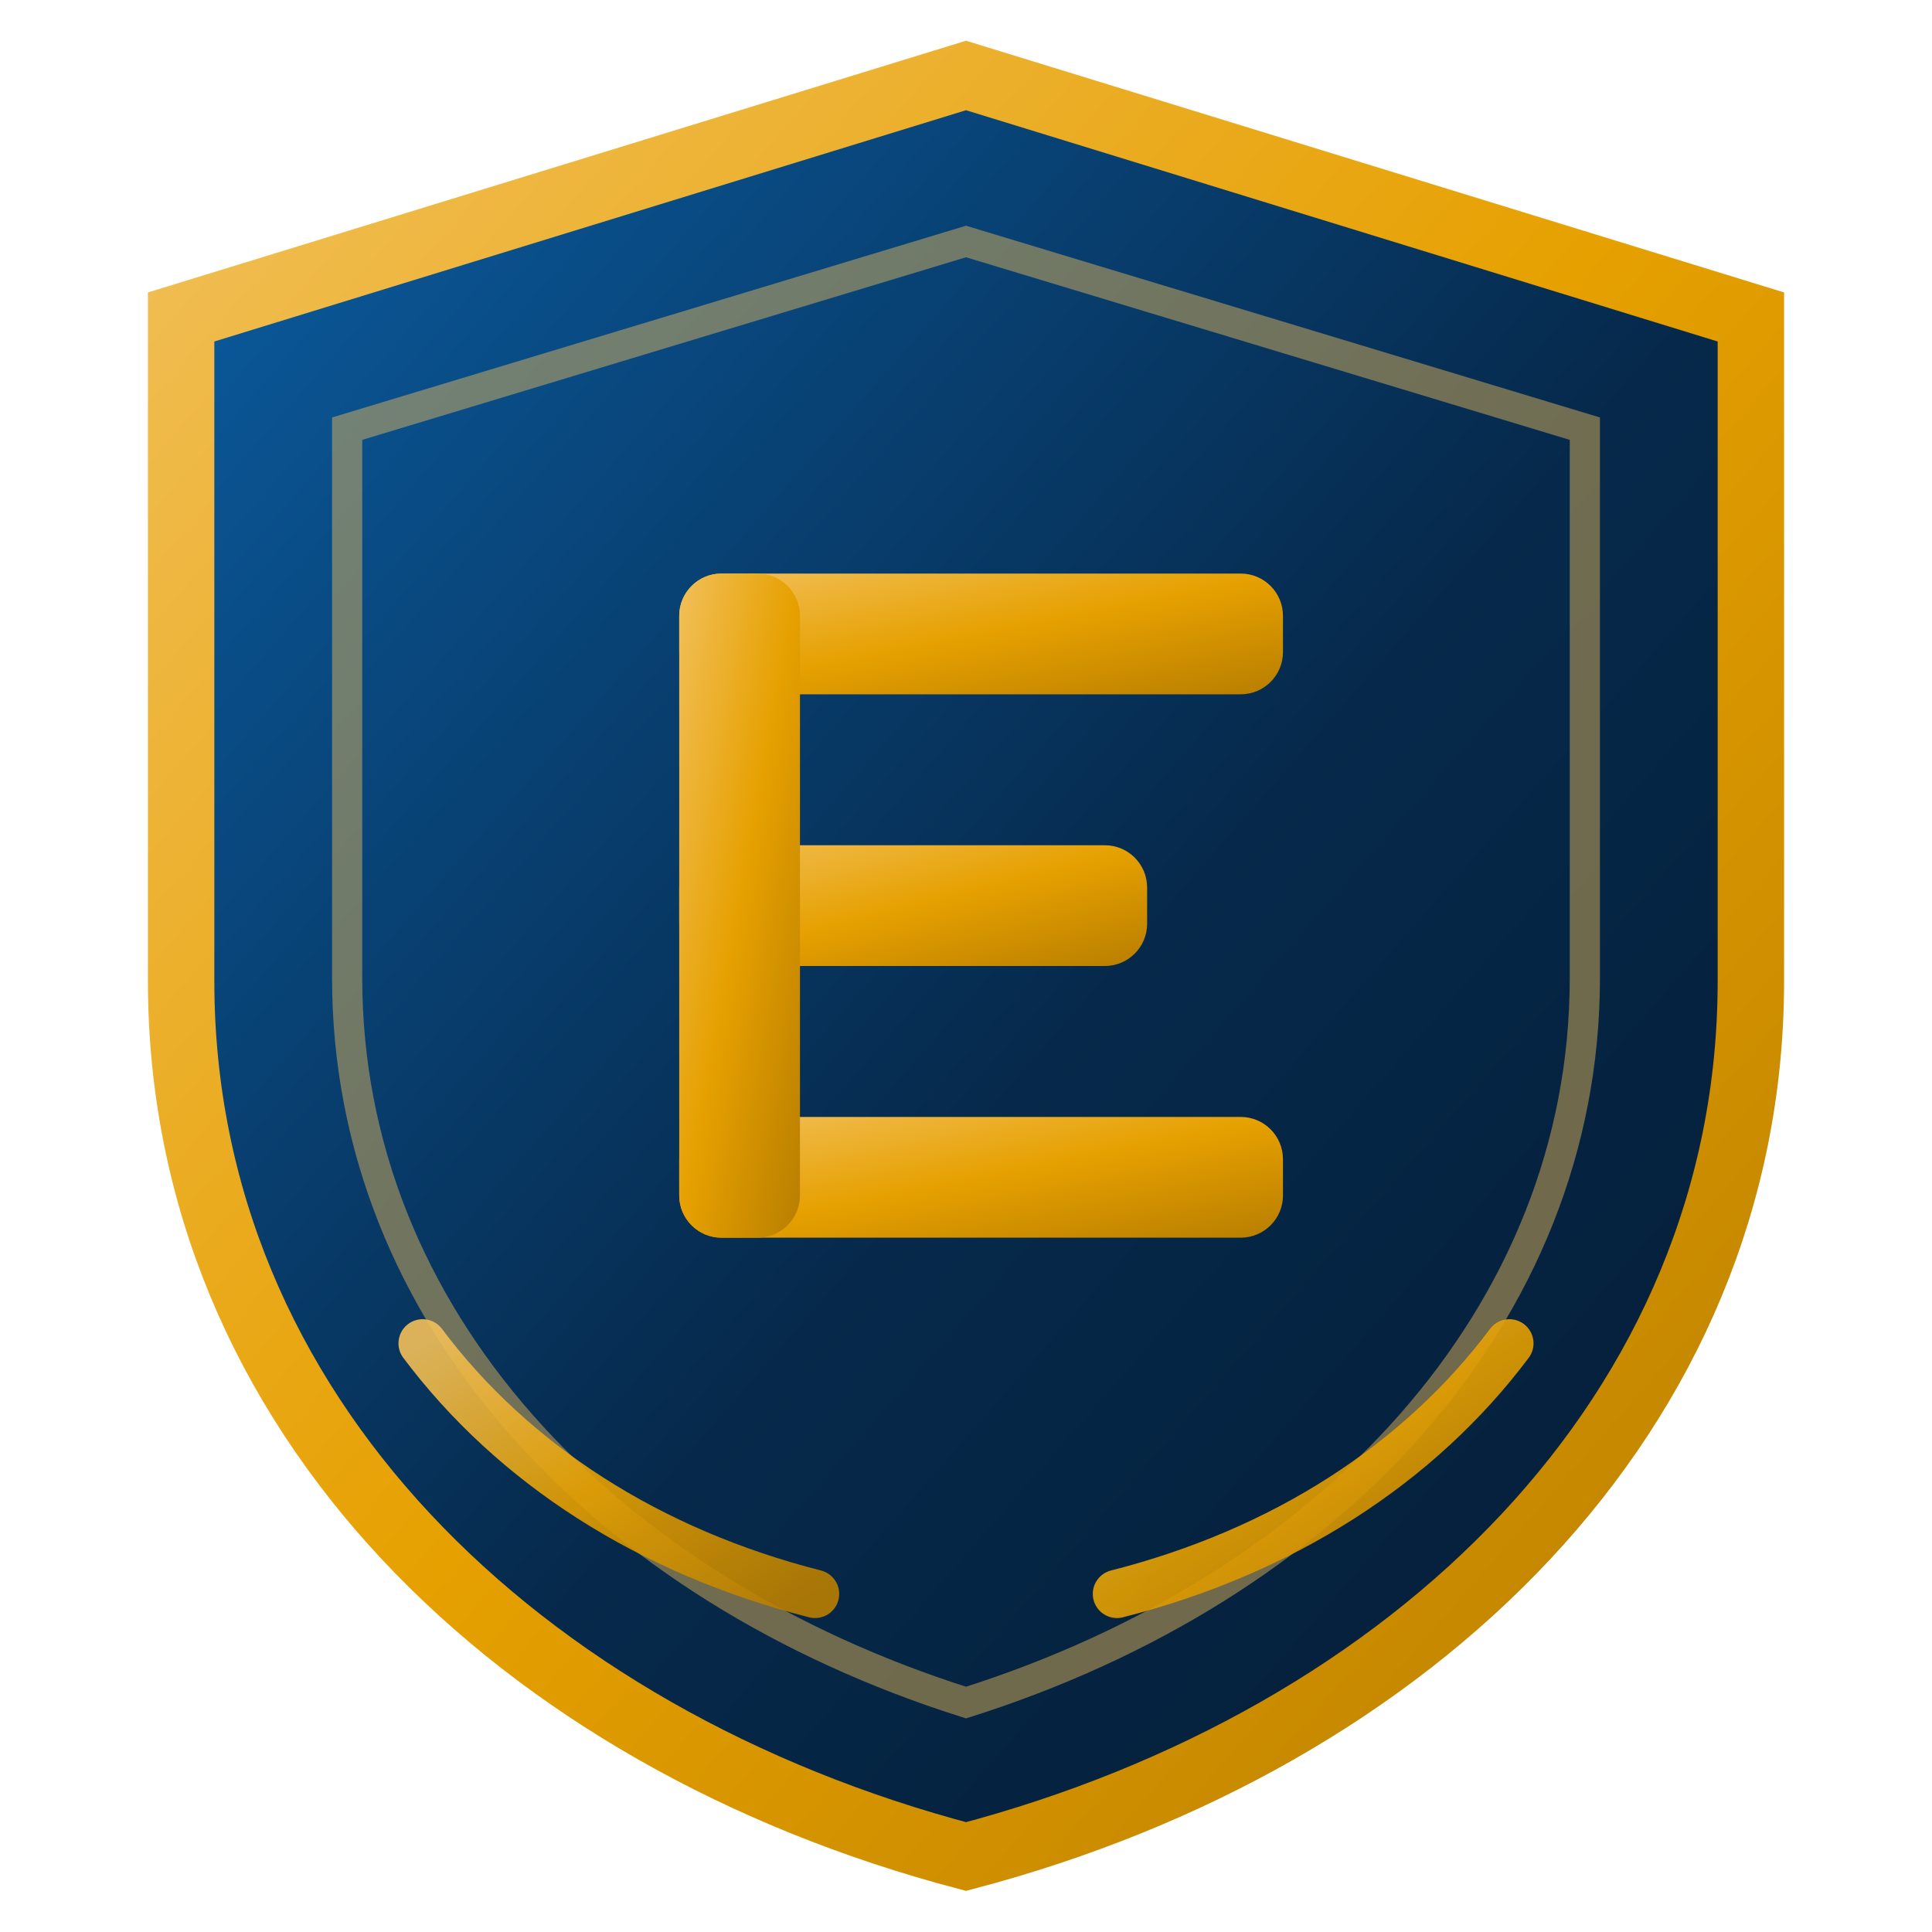
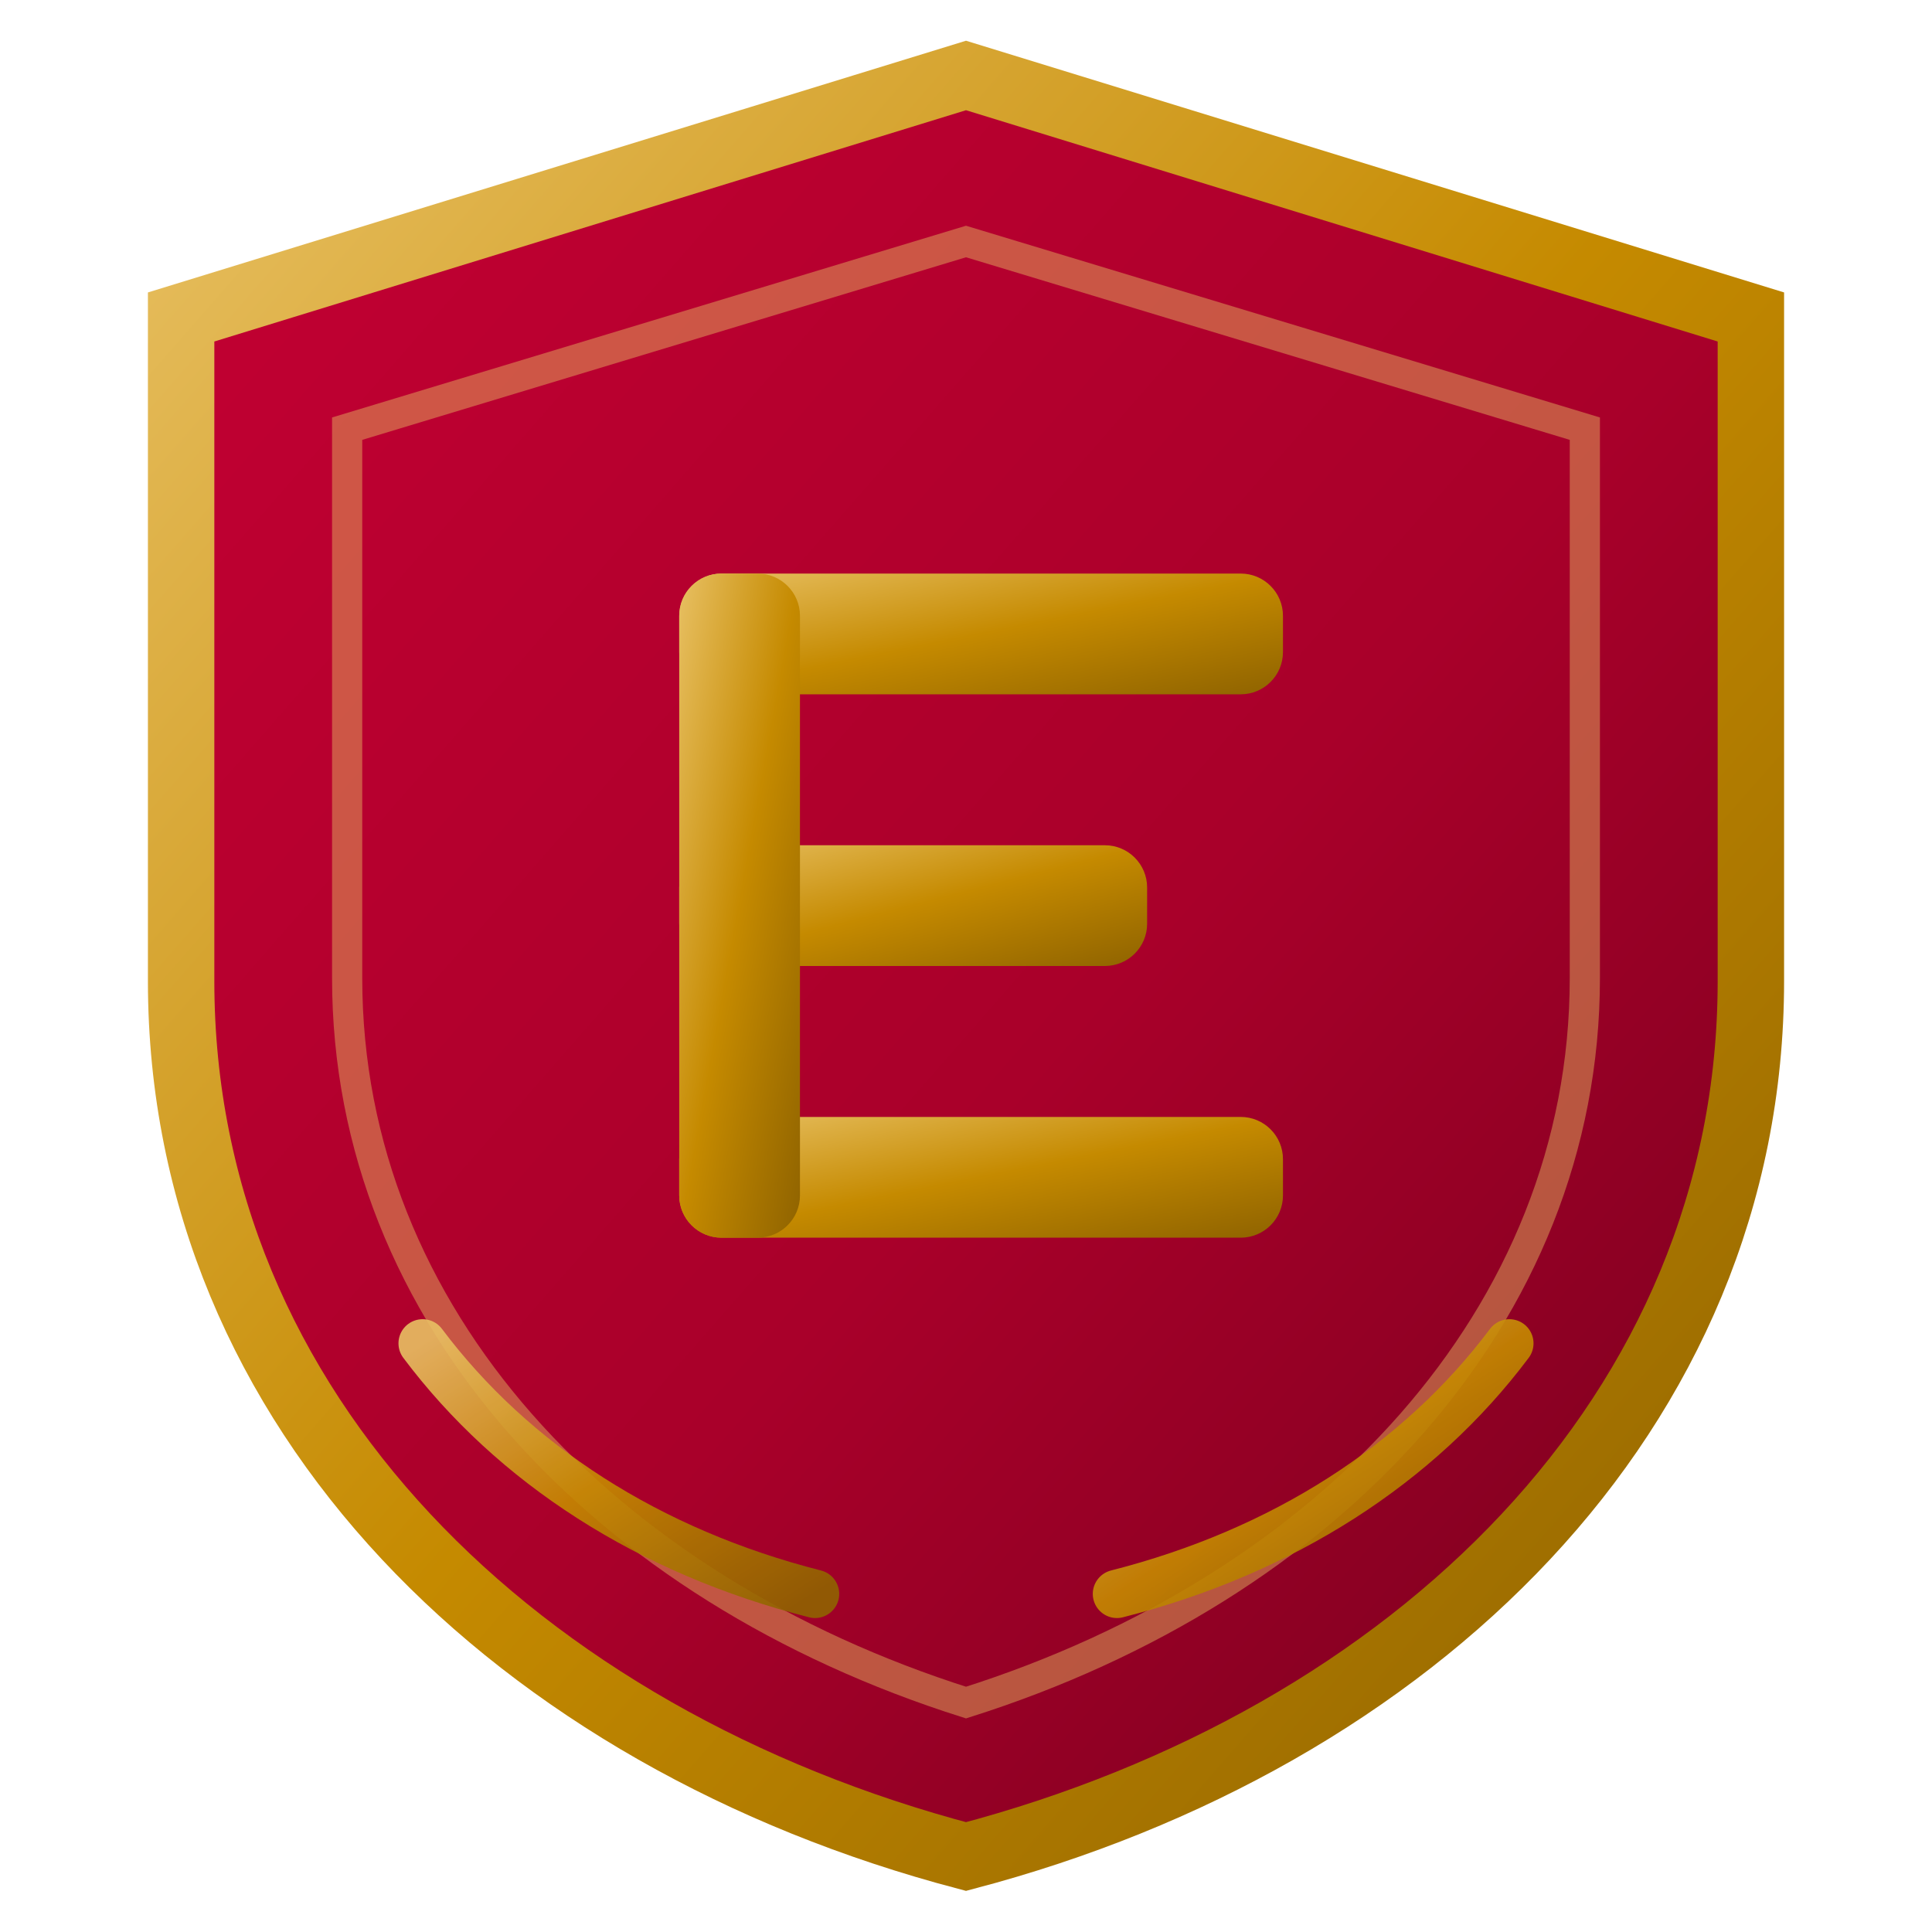
<svg xmlns="http://www.w3.org/2000/svg" viewBox="0 0 64 64" width="64" height="64" role="img" aria-label="EduSphere crest">
  <defs>
    <linearGradient id="shield" x1="0" y1="0" x2="1" y2="1">
-       <stop offset="0%" stop-color="#0B5FA5" />
-       <stop offset="55%" stop-color="#06294B" />
-       <stop offset="100%" stop-color="#041B33" />
+       <stop offset="0%" stop-color="#C40033" />
+       <stop offset="55%" stop-color="#A9002A" />
+       <stop offset="100%" stop-color="#75001D" />
    </linearGradient>
    <linearGradient id="rim" x1="0" y1="0" x2="1" y2="1">
-       <stop offset="0%" stop-color="#F2C05A" />
-       <stop offset="50%" stop-color="#E6A000" />
-       <stop offset="100%" stop-color="#B87E00" />
+       <stop offset="0%" stop-color="#E8C063" />
+       <stop offset="50%" stop-color="#C58A00" />
+       <stop offset="100%" stop-color="#8F6300" />
    </linearGradient>
  </defs>
  <path d="M32 2.5 L58 10.5 V32.5 C58 46.8 46.8 57.6 32 61.5 C17.2 57.6 6 46.8 6 32.5 V10.5 Z" fill="url(#shield)" />
  <path d="M32 2.5 L58 10.5 V32.5 C58 46.8 46.8 57.6 32 61.5 C17.2 57.6 6 46.8 6 32.5 V10.5 Z" fill="none" stroke="url(#rim)" stroke-width="2.2" />
-   <path d="M32 8 L52.5 14.2 V32.4 C52.5 43.6 44 52.6 32 56.4 C20 52.6 11.5 43.6 11.5 32.4 V14.2 Z" fill="none" stroke="#F2C05A" stroke-opacity=".45" stroke-width="1" />
+   <path d="M32 8 L52.5 14.2 V32.4 C52.5 43.6 44 52.6 32 56.4 C20 52.6 11.5 43.6 11.5 32.4 V14.2 Z" fill="none" stroke="#E8C063" stroke-opacity=".45" stroke-width="1" />
  <g fill="url(#rim)">
    <rect x="22.5" y="19" width="20" height="4" rx="1.4" />
    <rect x="22.5" y="28" width="15.5" height="4" rx="1.4" />
    <rect x="22.5" y="37" width="20" height="4" rx="1.4" />
    <rect x="22.5" y="19" width="4" height="22" rx="1.4" />
  </g>
  <g stroke="url(#rim)" stroke-width="1.6" fill="none" stroke-linecap="round" opacity=".9">
    <path d="M14 44.5 C17 48.5 21.5 51.4 27 52.8" />
    <path d="M50 44.5 C47 48.5 42.5 51.4 37 52.8" />
  </g>
</svg>
